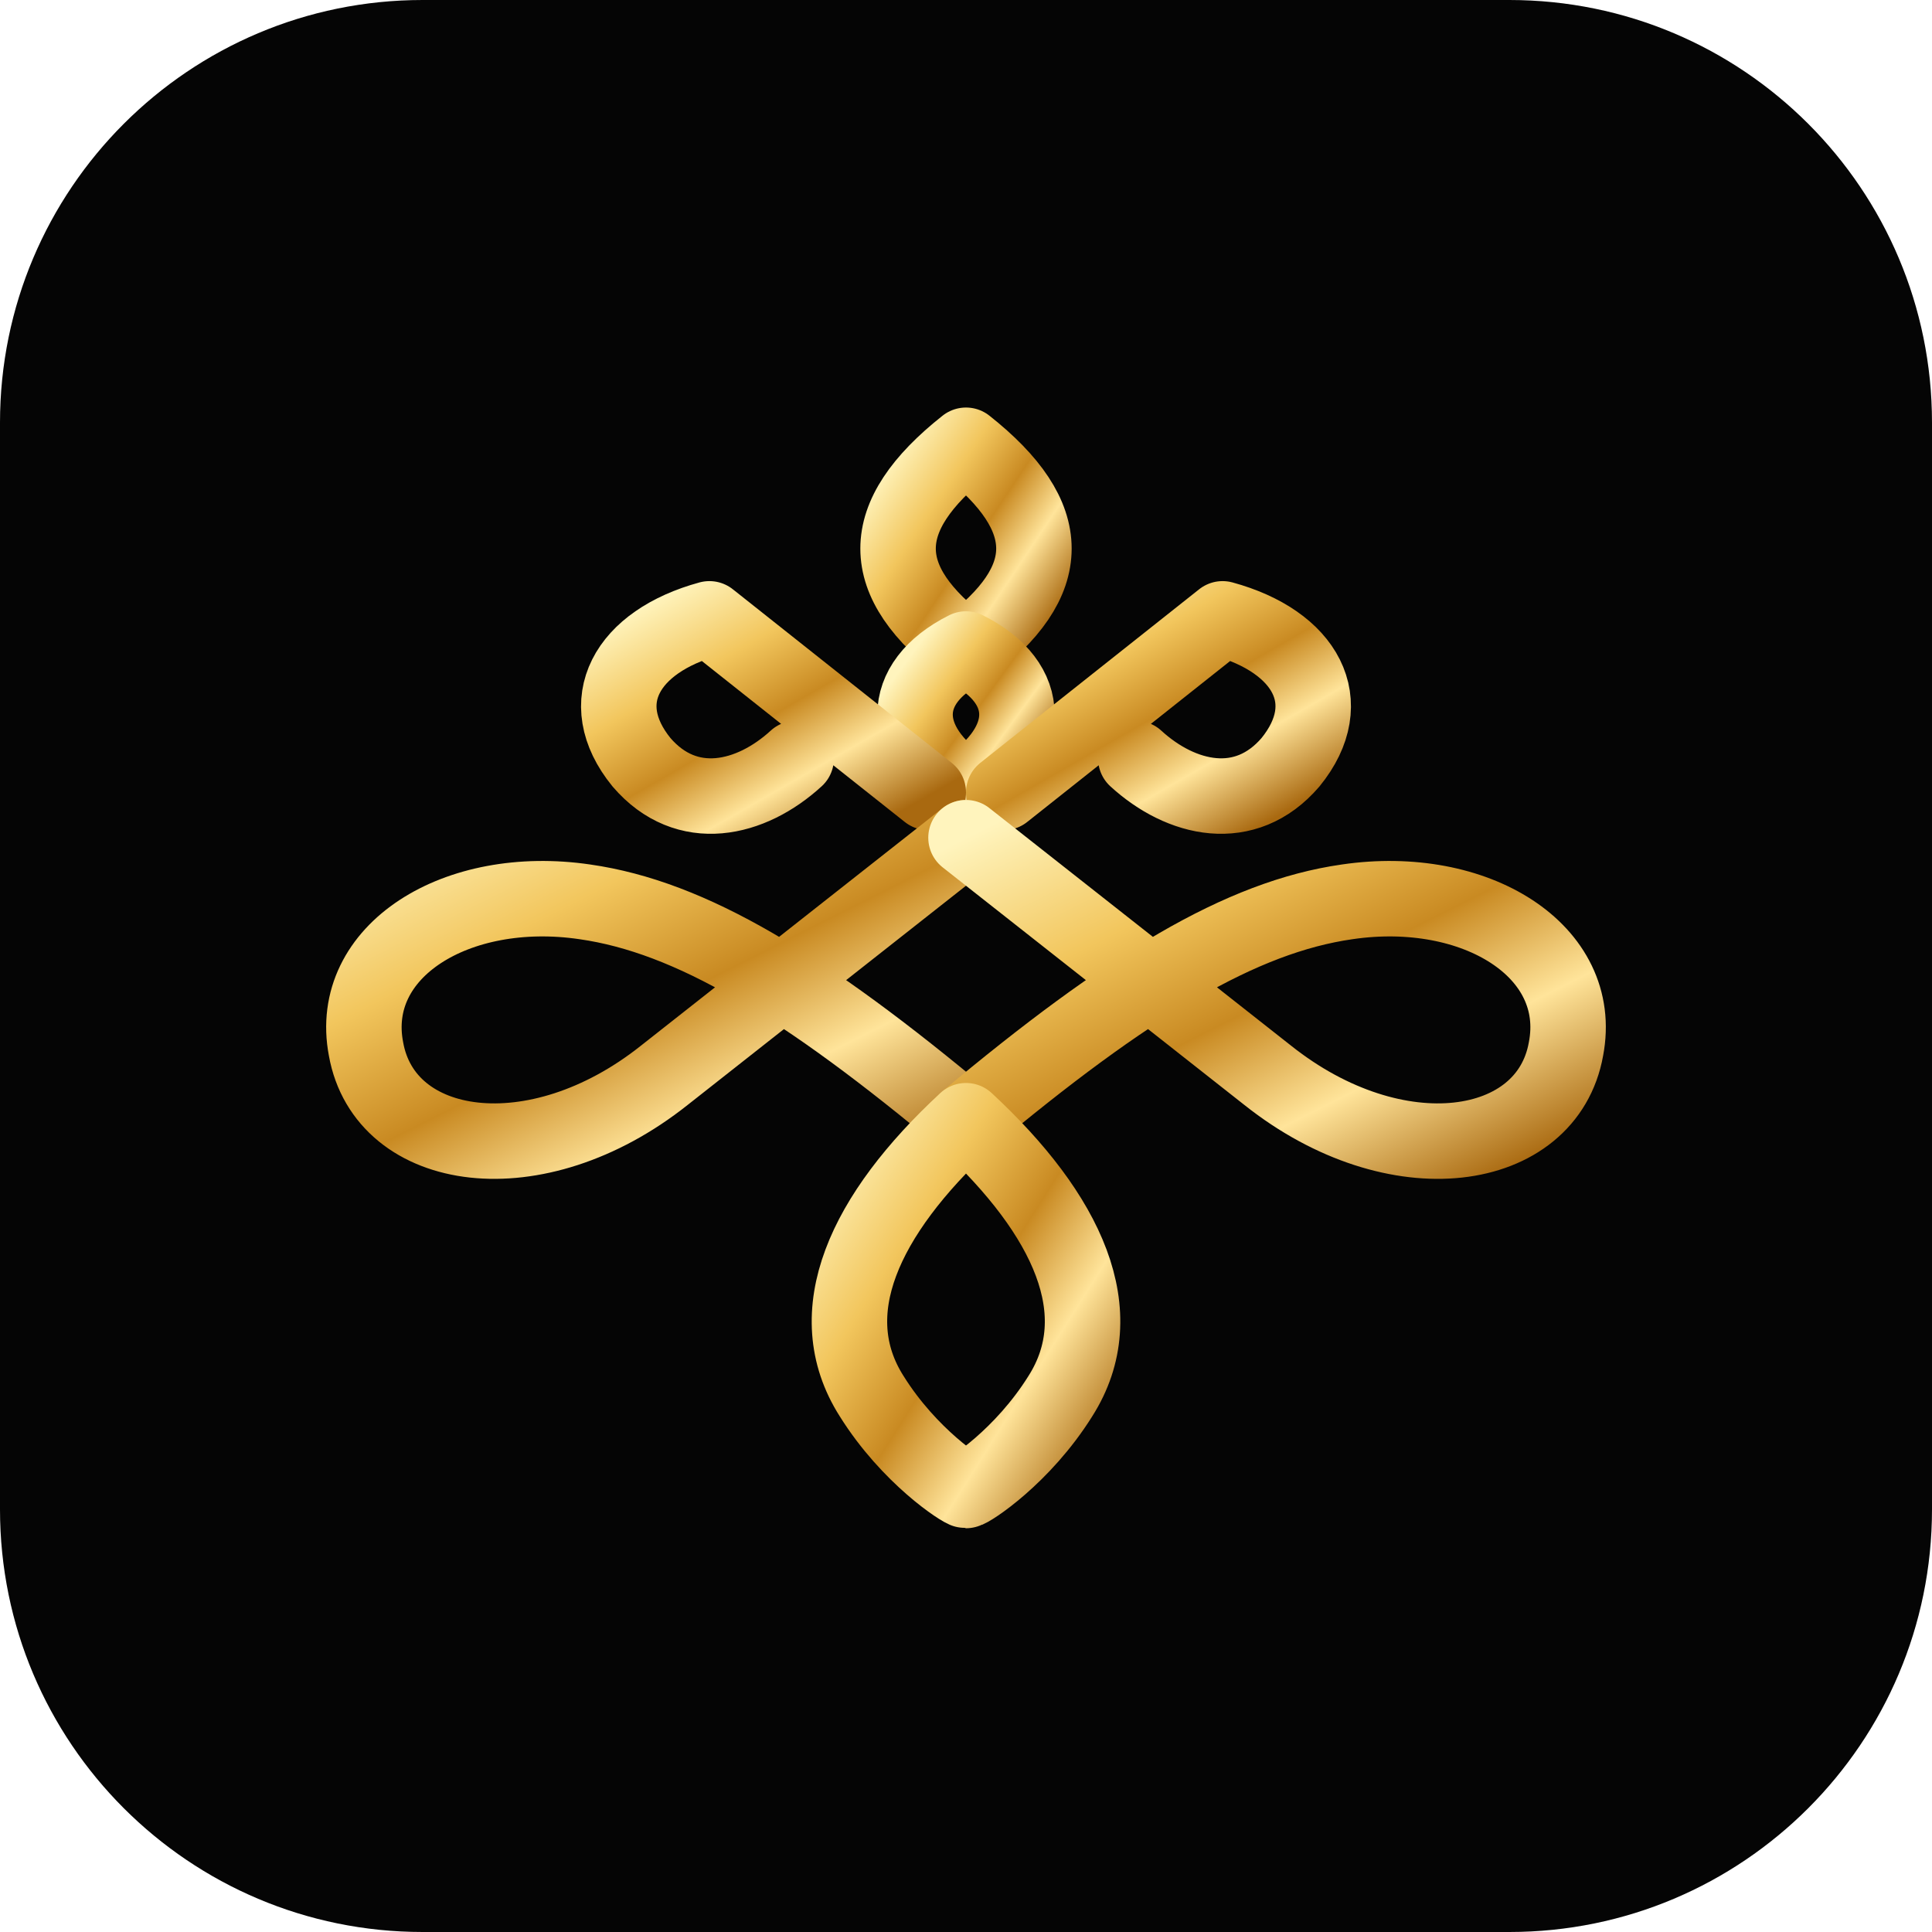
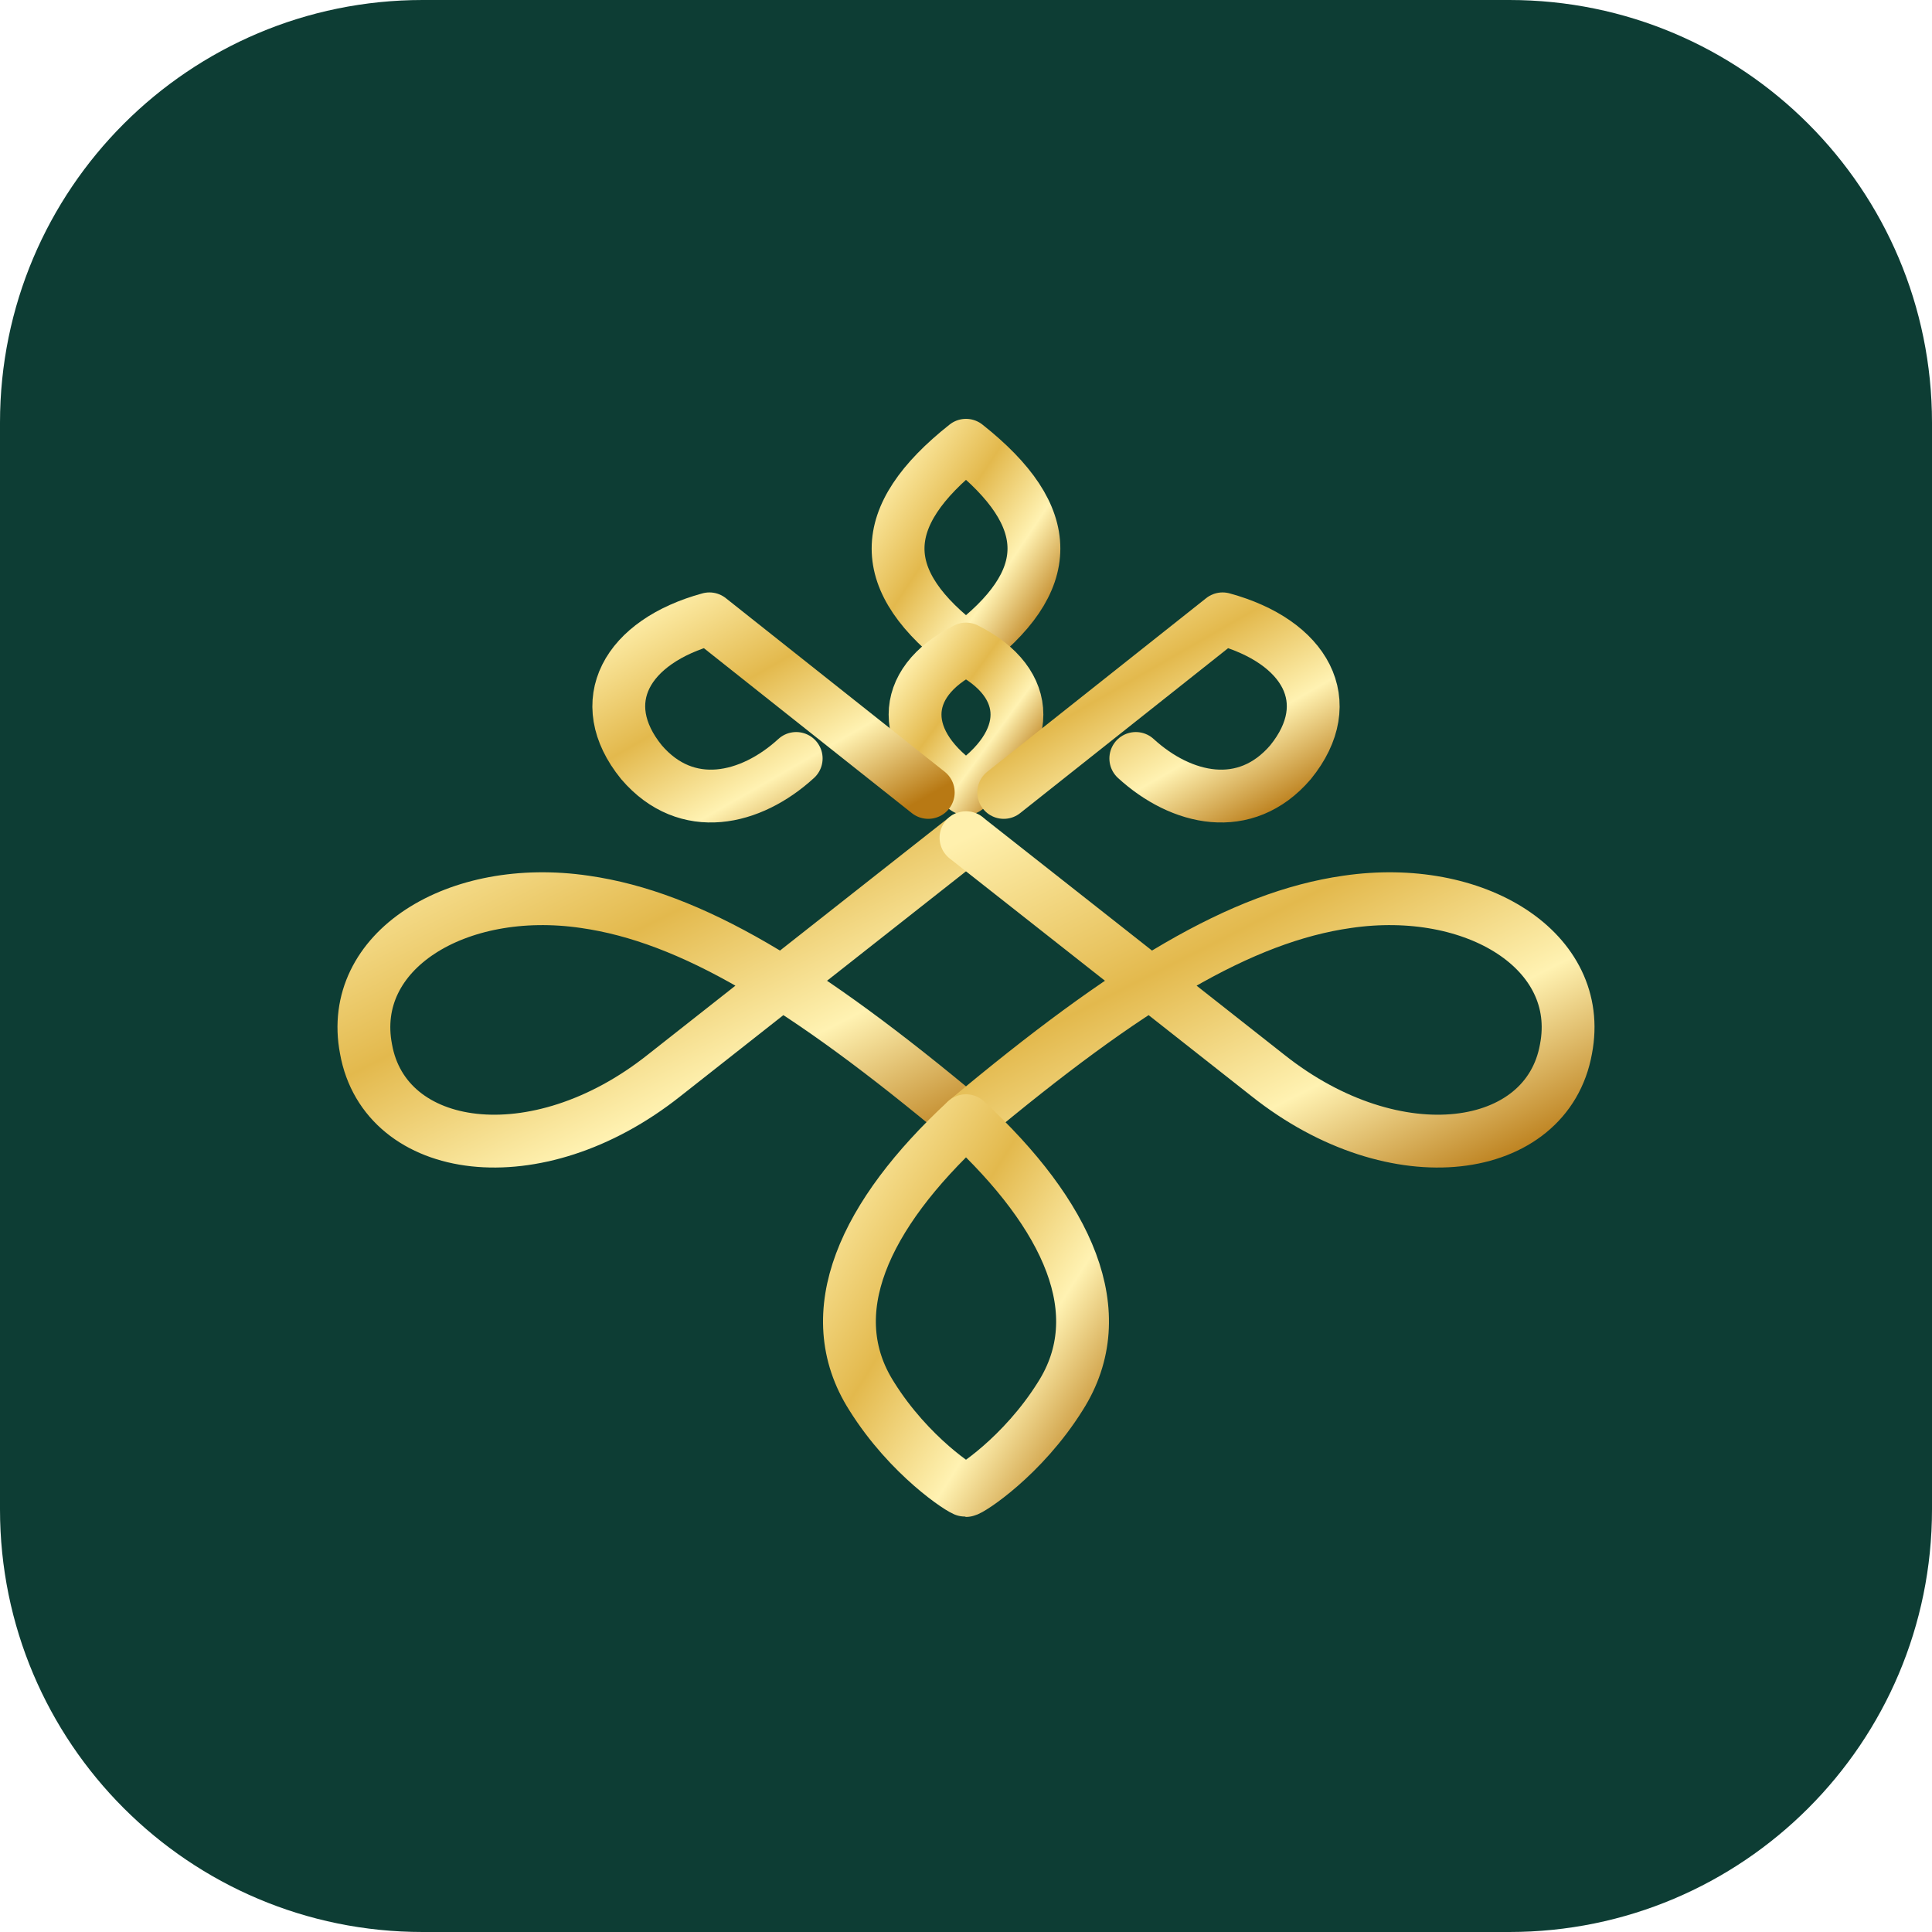
<svg xmlns="http://www.w3.org/2000/svg" viewBox="0 0 512 512" role="img" aria-label="PlayNice">
  <defs>
    <linearGradient id="gold" x1="0" y1="0" x2="1" y2="1">
-       <stop offset="0" stop-color="#fff4bd" />
-       <stop offset=".28" stop-color="#f2c65d" />
-       <stop offset=".52" stop-color="#c98a22" />
-       <stop offset=".74" stop-color="#ffe49a" />
-       <stop offset="1" stop-color="#a96910" />
+       <stop offset="0" stop-color="#fff0ad" />
+       <stop offset="0.38" stop-color="#e3b94d" />
+       <stop offset="0.7" stop-color="#fff2b2" />
+       <stop offset="1" stop-color="#b87914" />
    </linearGradient>
  </defs>
-   <rect width="512" height="512" rx="112" fill="#050505" />
-   <g transform="translate(0 32)" fill="none" stroke="url(#gold)" stroke-width="20" stroke-linecap="round" stroke-linejoin="round">
+   <rect width="512" height="512" rx="112" fill="#0D3D34" />
+   <g transform="translate(0 32)" fill="none" stroke="url(#gold)" stroke-width="14" stroke-linecap="round" stroke-linejoin="round">
    <path d="M256 86c-24 19-24 36 0 54 24-18 24-35 0-54Z" />
    <path d="M256 140c-18 9-18 25 0 37 18-12 18-28 0-37Z" />
    <path d="M246 178 188 132c-22 6-31 22-18 38 12 14 29 10 41-1" />
    <path d="M266 178 324 132c22 6 31 22 18 38-12 14-29 10-41-1" />
    <path d="M256 190 176 253c-34 27-74 21-79-7-5-26 24-44 58-39 28 4 58 22 101 58" />
    <path d="M256 190 336 253c34 27 74 21 79-7 5-26-24-44-58-39-28 4-58 22-101 58" />
    <path d="M256 265c-27 25-39 51-25 73 10 16 24 25 25 25s15-9 25-25c14-22 2-48-25-73Z" />
  </g>
</svg>
